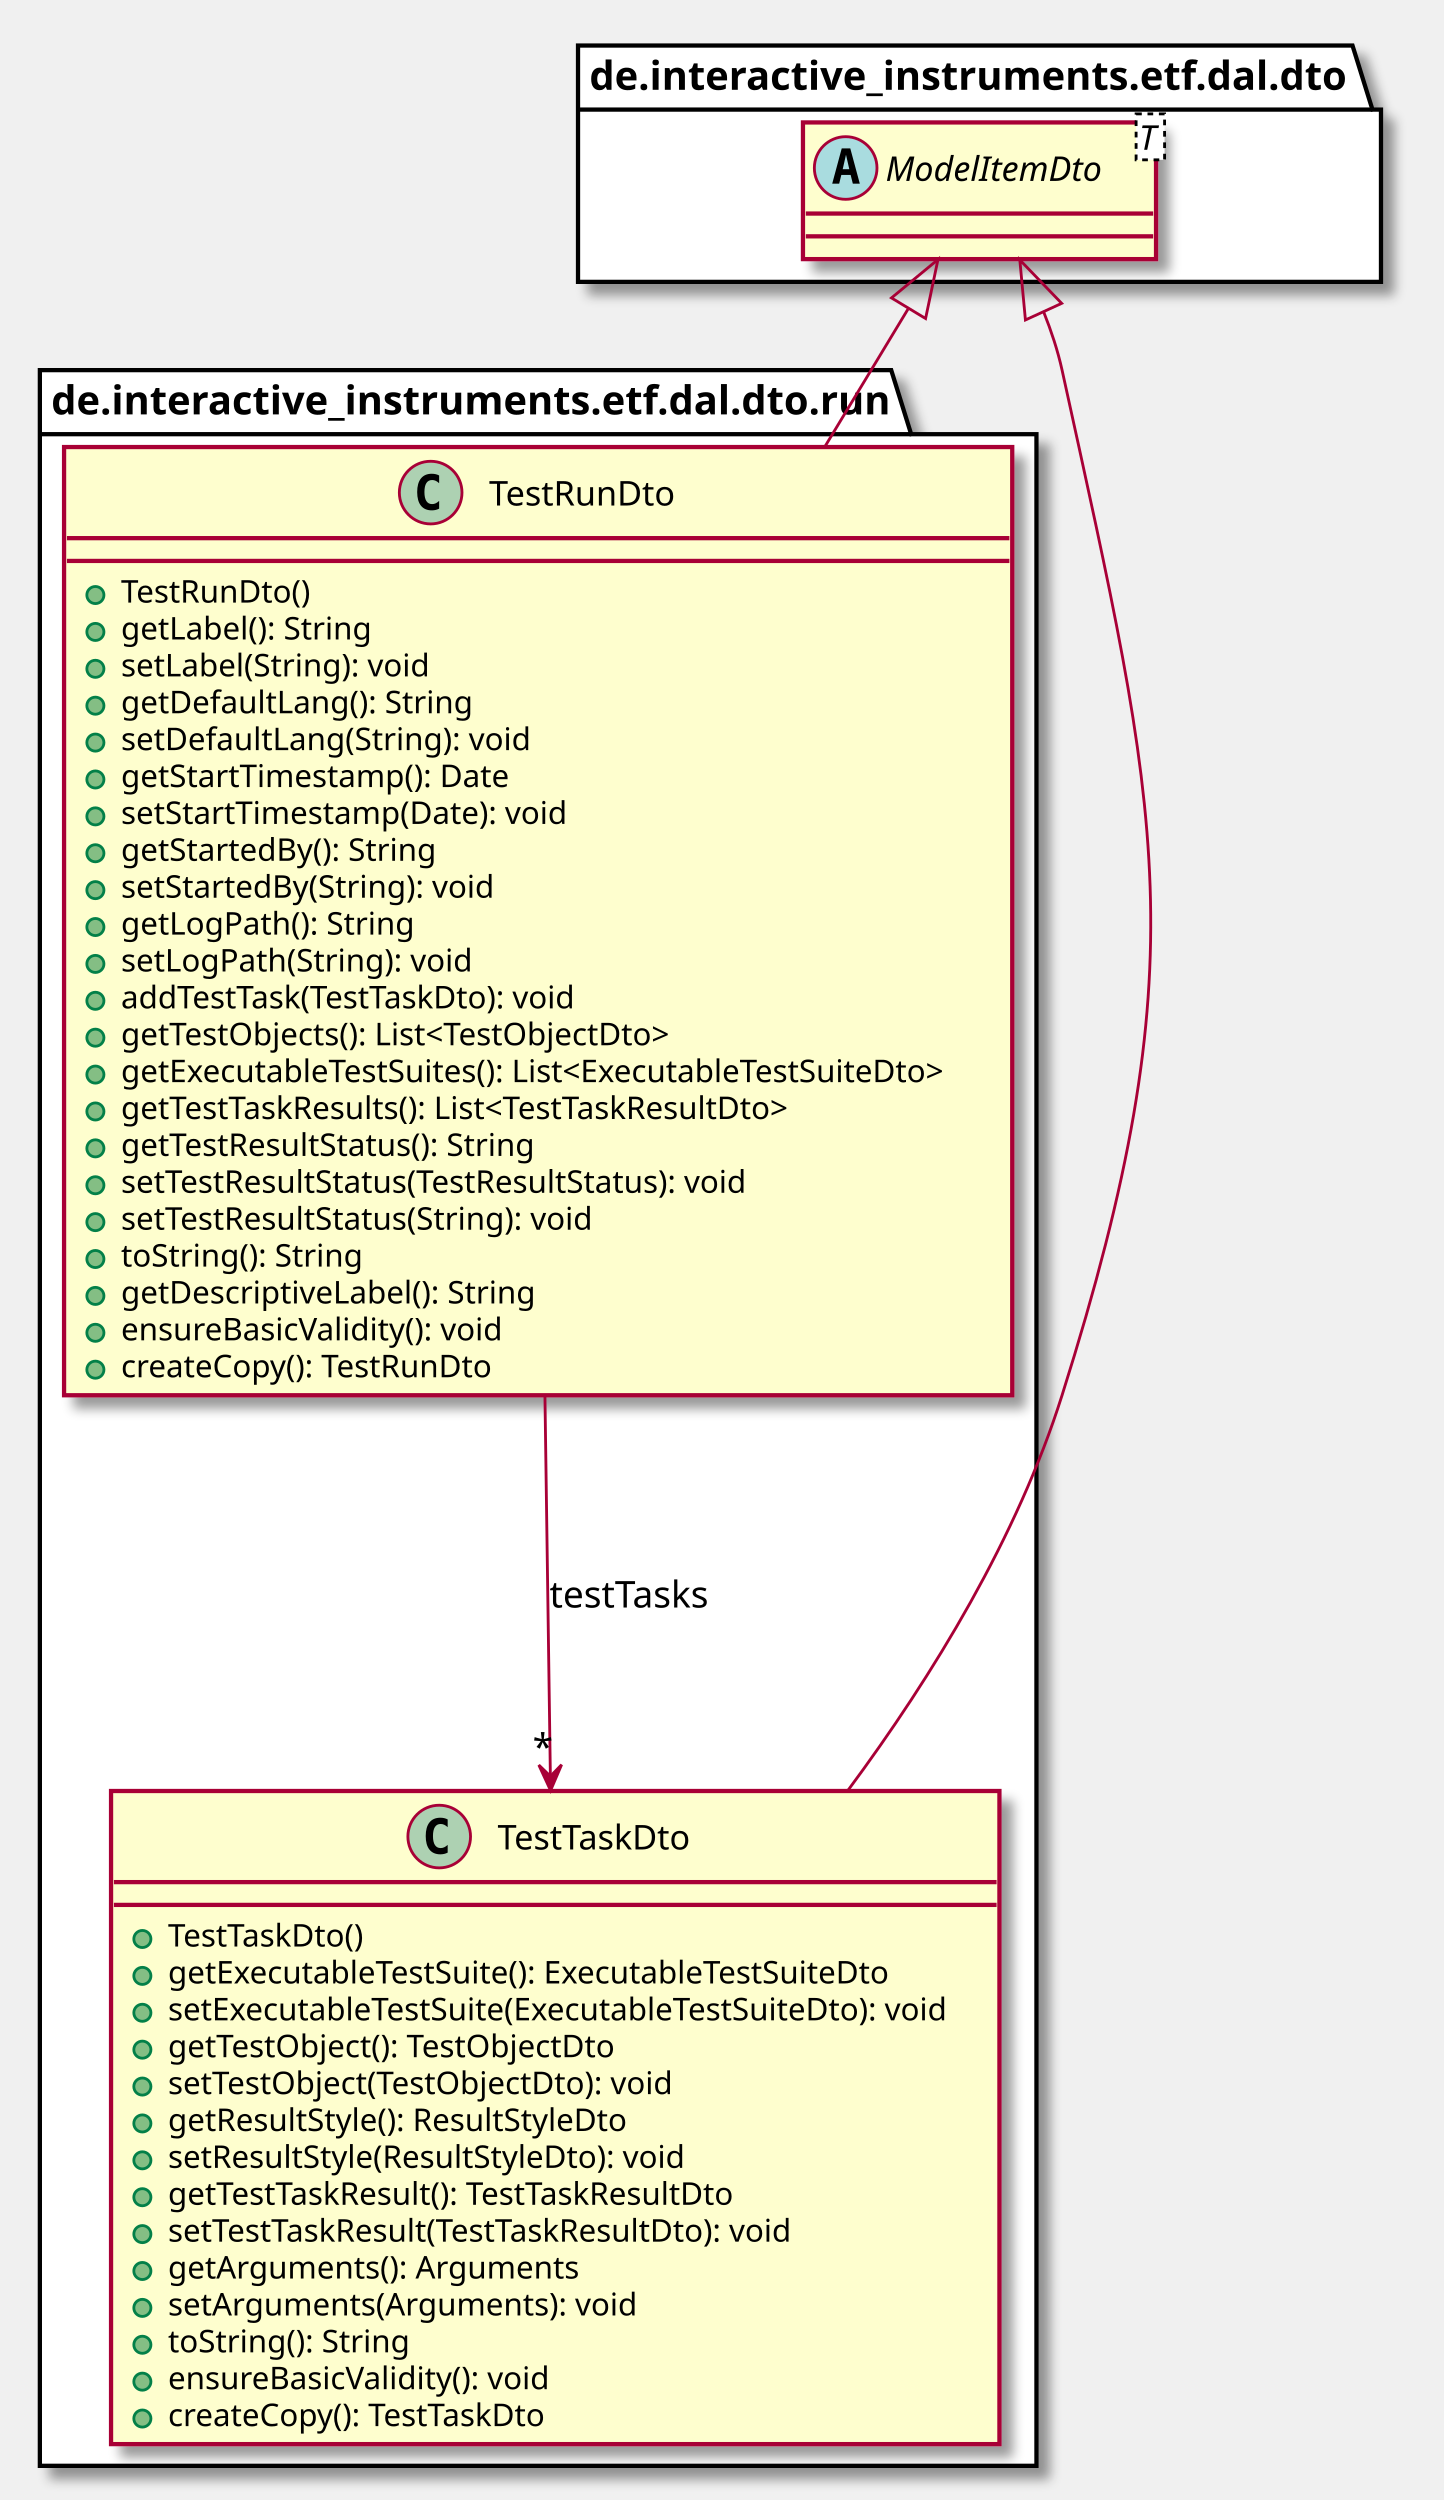
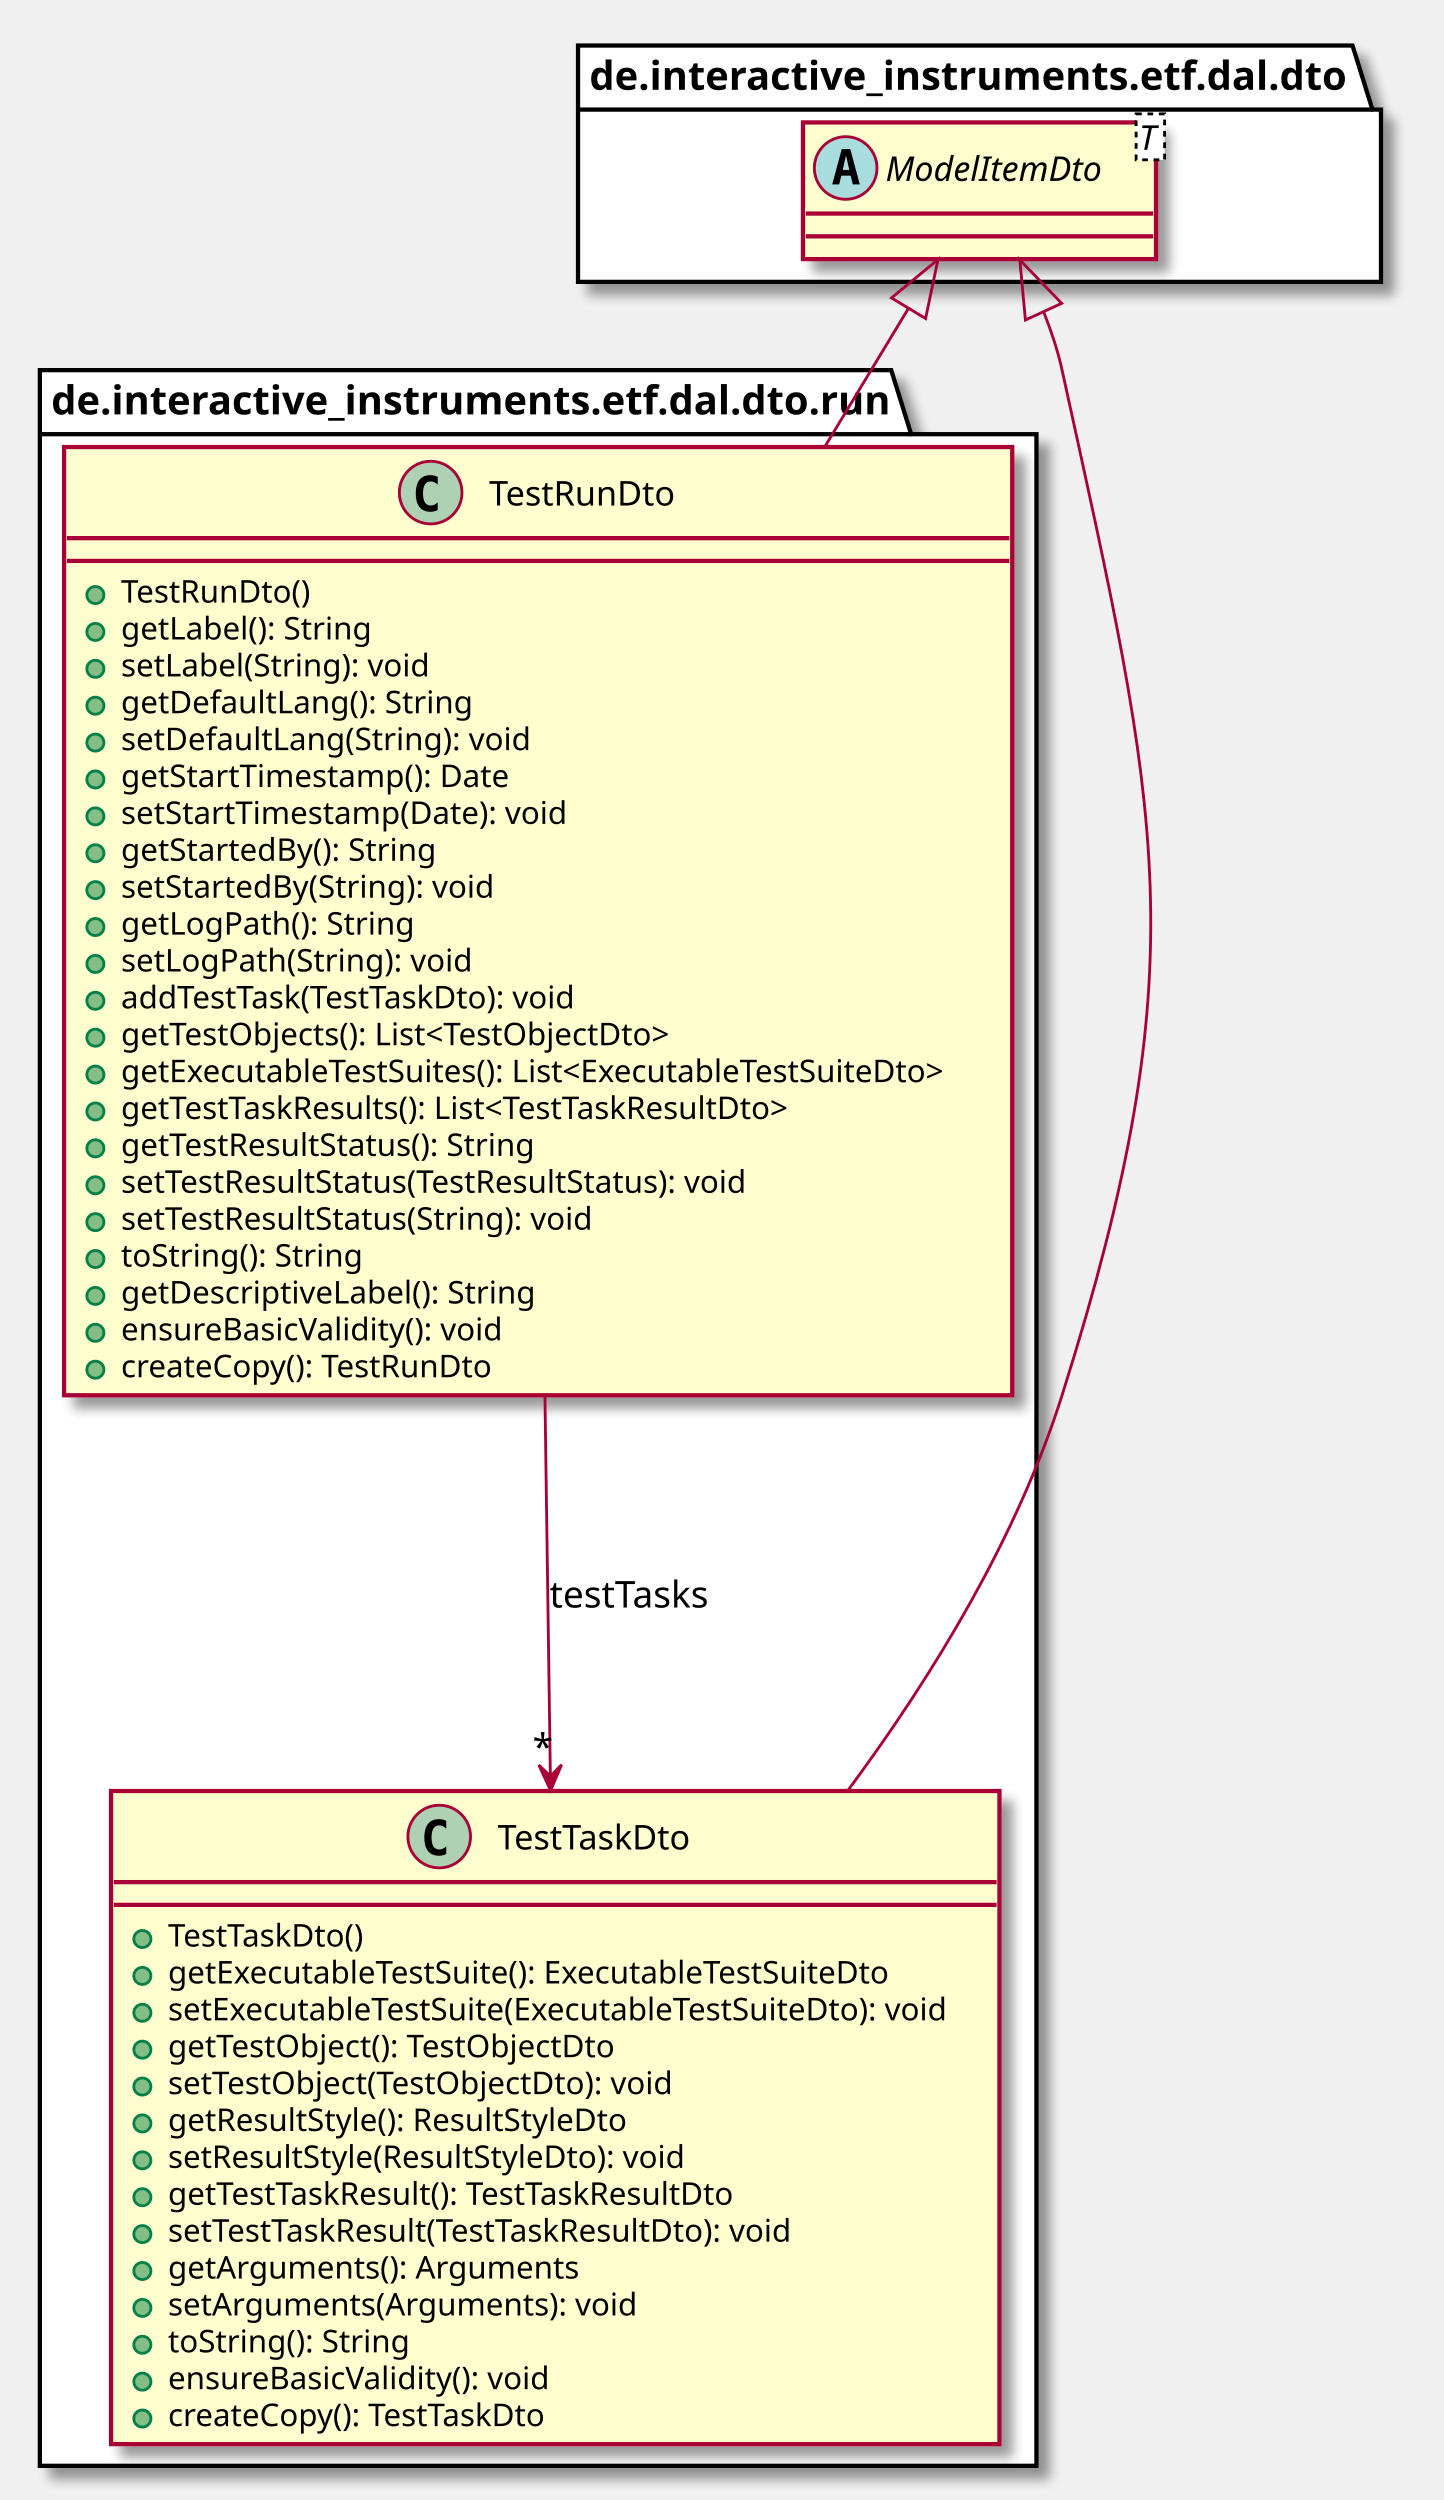
<svg xmlns="http://www.w3.org/2000/svg" xmlns:xlink="http://www.w3.org/1999/xlink" contentScriptType="application/ecmascript" contentStyleType="text/css" height="878px" preserveAspectRatio="none" style="width:507px;height:878px;" version="1.1" viewBox="0 0 507 878" width="507px" zoomAndPan="magnify">
  <defs>
    <filter height="300%" id="f1ujjcjtfkyec0" width="300%" x="-1" y="-1">
      <feGaussianBlur result="blurOut" stdDeviation="2.0" />
      <feColorMatrix in="blurOut" result="blurOut2" type="matrix" values="0 0 0 0 0 0 0 0 0 0 0 0 0 0 0 0 0 0 .4 0" />
      <feOffset dx="4.0" dy="4.0" in="blurOut2" result="blurOut3" />
      <feBlend in="SourceGraphic" in2="blurOut3" mode="normal" />
    </filter>
  </defs>
  <g>
    <polygon fill="#FFFFFF" filter="url(#f1ujjcjtfkyec0)" points="14,130,313,130,320,152.488,364,152.488,364,866,14,866,14,130" style="stroke: #000000; stroke-width: 1.5;" />
    <line style="stroke: #000000; stroke-width: 1.5;" x1="14" x2="320" y1="152.488" y2="152.488" />
    <text fill="#000000" font-family="sans-serif" font-size="14" font-weight="bold" lengthAdjust="spacingAndGlyphs" textLength="293" x="18" y="145.535">de.interactive_instruments.etf.dal.dto.run</text>
    <polygon fill="#FFFFFF" filter="url(#f1ujjcjtfkyec0)" points="203,16,475,16,482,38.488,485,38.488,485,99,203,99,203,16" style="stroke: #000000; stroke-width: 1.5;" />
    <line style="stroke: #000000; stroke-width: 1.5;" x1="203" x2="482" y1="38.488" y2="38.488" />
    <text fill="#000000" font-family="sans-serif" font-size="14" font-weight="bold" lengthAdjust="spacingAndGlyphs" textLength="266" x="207" y="31.535">de.interactive_instruments.etf.dal.dto</text>
    <a target="_top" xlink:actuate="onRequest" xlink:href="TestTaskDto.html" xlink:show="new" xlink:title="TestTaskDto.html" xlink:type="simple">
      <rect fill="#FEFECE" filter="url(#f1ujjcjtfkyec0)" height="229.371" id="de.interactive_instruments.etf.dal.dto.run.TestTaskDto" style="stroke: #A80036; stroke-width: 1.5;" width="312" x="39" y="629" />
      <ellipse cx="154.25" cy="645" fill="#ADD1B2" rx="11" ry="11" style="stroke: #A80036; stroke-width: 1.0;" />
-       <path d="M157.223,650.643 Q156.642,650.942 156.003,651.091 Q155.364,651.241 154.658,651.241 Q152.151,651.241 150.832,649.589 Q149.512,647.937 149.512,644.816 Q149.512,641.687 150.832,640.035 Q152.151,638.383 154.658,638.383 Q155.364,638.383 156.011,638.532 Q156.659,638.682 157.223,638.981 L157.223,641.703 Q156.592,641.122 155.999,640.852 Q155.405,640.582 154.774,640.582 Q153.43,640.582 152.745,641.649 Q152.06,642.716 152.06,644.816 Q152.06,646.908 152.745,647.974 Q153.43,649.041 154.774,649.041 Q155.405,649.041 155.999,648.771 Q156.592,648.501 157.223,647.92 Z " />
+       <path d="M156.723,651.143 Q156.142,651.442 155.503,651.591 Q154.864,651.741 154.158,651.741 Q151.651,651.741 150.332,650.089 Q149.012,648.437 149.012,645.316 Q149.012,642.187 150.332,640.535 Q151.651,638.883 154.158,638.883 Q154.864,638.883 155.511,639.032 Q156.159,639.182 156.723,639.481 L156.723,642.203 Q156.092,641.622 155.499,641.352 Q154.905,641.082 154.274,641.082 Q152.93,641.082 152.245,642.149 Q151.56,643.216 151.56,645.316 Q151.56,647.408 152.245,648.474 Q152.93,649.541 154.274,649.541 Q154.905,649.541 155.499,649.271 Q156.092,649.001 156.723,648.42 Z " />
      <text fill="#000000" font-family="sans-serif" font-size="12" lengthAdjust="spacingAndGlyphs" textLength="73" x="174.75" y="649.535">TestTaskDto</text>
      <line style="stroke: #A80036; stroke-width: 1.5;" x1="40" x2="350" y1="661" y2="661" />
      <line style="stroke: #A80036; stroke-width: 1.5;" x1="40" x2="350" y1="669" y2="669" />
      <ellipse cx="50" cy="680.977" fill="#84BE84" rx="3" ry="3" style="stroke: #038048; stroke-width: 1.0;" />
      <text fill="#000000" font-family="sans-serif" font-size="11" lengthAdjust="spacingAndGlyphs" textLength="75" x="59" y="683.635">TestTaskDto()</text>
      <ellipse cx="50" cy="693.933" fill="#84BE84" rx="3" ry="3" style="stroke: #038048; stroke-width: 1.0;" />
      <text fill="#000000" font-family="sans-serif" font-size="11" lengthAdjust="spacingAndGlyphs" textLength="264" x="59" y="696.59">getExecutableTestSuite(): ExecutableTestSuiteDto</text>
      <ellipse cx="50" cy="706.888" fill="#84BE84" rx="3" ry="3" style="stroke: #038048; stroke-width: 1.0;" />
      <text fill="#000000" font-family="sans-serif" font-size="11" lengthAdjust="spacingAndGlyphs" textLength="286" x="59" y="709.545">setExecutableTestSuite(ExecutableTestSuiteDto): void</text>
      <ellipse cx="50" cy="719.843" fill="#84BE84" rx="3" ry="3" style="stroke: #038048; stroke-width: 1.0;" />
      <text fill="#000000" font-family="sans-serif" font-size="11" lengthAdjust="spacingAndGlyphs" textLength="166" x="59" y="722.5">getTestObject(): TestObjectDto</text>
      <ellipse cx="50" cy="732.798" fill="#84BE84" rx="3" ry="3" style="stroke: #038048; stroke-width: 1.0;" />
      <text fill="#000000" font-family="sans-serif" font-size="11" lengthAdjust="spacingAndGlyphs" textLength="188" x="59" y="735.455">setTestObject(TestObjectDto): void</text>
      <ellipse cx="50" cy="745.753" fill="#84BE84" rx="3" ry="3" style="stroke: #038048; stroke-width: 1.0;" />
      <text fill="#000000" font-family="sans-serif" font-size="11" lengthAdjust="spacingAndGlyphs" textLength="166" x="59" y="748.41">getResultStyle(): ResultStyleDto</text>
      <ellipse cx="50" cy="758.708" fill="#84BE84" rx="3" ry="3" style="stroke: #038048; stroke-width: 1.0;" />
      <text fill="#000000" font-family="sans-serif" font-size="11" lengthAdjust="spacingAndGlyphs" textLength="188" x="59" y="761.365">setResultStyle(ResultStyleDto): void</text>
      <ellipse cx="50" cy="771.663" fill="#84BE84" rx="3" ry="3" style="stroke: #038048; stroke-width: 1.0;" />
      <text fill="#000000" font-family="sans-serif" font-size="11" lengthAdjust="spacingAndGlyphs" textLength="212" x="59" y="774.32">getTestTaskResult(): TestTaskResultDto</text>
      <ellipse cx="50" cy="784.618" fill="#84BE84" rx="3" ry="3" style="stroke: #038048; stroke-width: 1.0;" />
      <text fill="#000000" font-family="sans-serif" font-size="11" lengthAdjust="spacingAndGlyphs" textLength="234" x="59" y="787.275">setTestTaskResult(TestTaskResultDto): void</text>
      <ellipse cx="50" cy="797.573" fill="#84BE84" rx="3" ry="3" style="stroke: #038048; stroke-width: 1.0;" />
      <text fill="#000000" font-family="sans-serif" font-size="11" lengthAdjust="spacingAndGlyphs" textLength="151" x="59" y="800.231">getArguments(): Arguments</text>
      <ellipse cx="50" cy="810.528" fill="#84BE84" rx="3" ry="3" style="stroke: #038048; stroke-width: 1.0;" />
      <text fill="#000000" font-family="sans-serif" font-size="11" lengthAdjust="spacingAndGlyphs" textLength="173" x="59" y="813.186">setArguments(Arguments): void</text>
      <ellipse cx="50" cy="823.483" fill="#84BE84" rx="3" ry="3" style="stroke: #038048; stroke-width: 1.0;" />
      <text fill="#000000" font-family="sans-serif" font-size="11" lengthAdjust="spacingAndGlyphs" textLength="89" x="59" y="826.141">toString(): String</text>
      <ellipse cx="50" cy="836.438" fill="#84BE84" rx="3" ry="3" style="stroke: #038048; stroke-width: 1.0;" />
      <text fill="#000000" font-family="sans-serif" font-size="11" lengthAdjust="spacingAndGlyphs" textLength="140" x="59" y="839.096">ensureBasicValidity(): void</text>
      <ellipse cx="50" cy="849.394" fill="#84BE84" rx="3" ry="3" style="stroke: #038048; stroke-width: 1.0;" />
      <text fill="#000000" font-family="sans-serif" font-size="11" lengthAdjust="spacingAndGlyphs" textLength="142" x="59" y="852.051">createCopy(): TestTaskDto</text>
    </a>
    <a target="_top" xlink:actuate="onRequest" xlink:href="TestRunDto.html" xlink:show="new" xlink:title="TestRunDto.html" xlink:type="simple">
      <rect fill="#FEFECE" filter="url(#f1ujjcjtfkyec0)" height="333.012" id="de.interactive_instruments.etf.dal.dto.run.TestRunDto" style="stroke: #A80036; stroke-width: 1.5;" width="333" x="22.5" y="157" />
      <ellipse cx="151.25" cy="173" fill="#ADD1B2" rx="11" ry="11" style="stroke: #A80036; stroke-width: 1.0;" />
-       <path d="M154.223,178.643 Q153.642,178.942 153.003,179.091 Q152.364,179.241 151.658,179.241 Q149.151,179.241 147.832,177.589 Q146.512,175.937 146.512,172.816 Q146.512,169.686 147.832,168.035 Q149.151,166.383 151.658,166.383 Q152.364,166.383 153.011,166.532 Q153.659,166.682 154.223,166.981 L154.223,169.703 Q153.592,169.122 152.999,168.852 Q152.405,168.583 151.774,168.583 Q150.43,168.583 149.745,169.649 Q149.06,170.716 149.06,172.816 Q149.06,174.908 149.745,175.974 Q150.43,177.041 151.774,177.041 Q152.405,177.041 152.999,176.771 Q153.592,176.501 154.223,175.92 Z " />
+       <path d="M153.723,179.143 Q153.142,179.442 152.503,179.591 Q151.864,179.741 151.158,179.741 Q148.651,179.741 147.332,178.089 Q146.012,176.437 146.012,173.316 Q146.012,170.186 147.332,168.535 Q148.651,166.883 151.158,166.883 Q151.864,166.883 152.511,167.032 Q153.159,167.182 153.723,167.481 L153.723,170.203 Q153.092,169.622 152.499,169.352 Q151.905,169.083 151.274,169.083 Q149.93,169.083 149.245,170.149 Q148.56,171.216 148.56,173.316 Q148.56,175.408 149.245,176.474 Q149.93,177.541 151.274,177.541 Q151.905,177.541 152.499,177.271 Q153.092,177.001 153.723,176.42 Z " />
      <text fill="#000000" font-family="sans-serif" font-size="12" lengthAdjust="spacingAndGlyphs" textLength="67" x="171.75" y="177.535">TestRunDto</text>
      <line style="stroke: #A80036; stroke-width: 1.5;" x1="23.5" x2="354.5" y1="189" y2="189" />
      <line style="stroke: #A80036; stroke-width: 1.5;" x1="23.5" x2="354.5" y1="197" y2="197" />
      <ellipse cx="33.5" cy="208.977" fill="#84BE84" rx="3" ry="3" style="stroke: #038048; stroke-width: 1.0;" />
      <text fill="#000000" font-family="sans-serif" font-size="11" lengthAdjust="spacingAndGlyphs" textLength="71" x="42.5" y="211.635">TestRunDto()</text>
      <ellipse cx="33.5" cy="221.933" fill="#84BE84" rx="3" ry="3" style="stroke: #038048; stroke-width: 1.0;" />
      <text fill="#000000" font-family="sans-serif" font-size="11" lengthAdjust="spacingAndGlyphs" textLength="91" x="42.5" y="224.59">getLabel(): String</text>
      <ellipse cx="33.5" cy="234.888" fill="#84BE84" rx="3" ry="3" style="stroke: #038048; stroke-width: 1.0;" />
      <text fill="#000000" font-family="sans-serif" font-size="11" lengthAdjust="spacingAndGlyphs" textLength="113" x="42.5" y="237.545">setLabel(String): void</text>
      <ellipse cx="33.5" cy="247.843" fill="#84BE84" rx="3" ry="3" style="stroke: #038048; stroke-width: 1.0;" />
      <text fill="#000000" font-family="sans-serif" font-size="11" lengthAdjust="spacingAndGlyphs" textLength="127" x="42.5" y="250.5">getDefaultLang(): String</text>
      <ellipse cx="33.5" cy="260.798" fill="#84BE84" rx="3" ry="3" style="stroke: #038048; stroke-width: 1.0;" />
      <text fill="#000000" font-family="sans-serif" font-size="11" lengthAdjust="spacingAndGlyphs" textLength="149" x="42.5" y="263.455">setDefaultLang(String): void</text>
      <ellipse cx="33.5" cy="273.753" fill="#84BE84" rx="3" ry="3" style="stroke: #038048; stroke-width: 1.0;" />
      <text fill="#000000" font-family="sans-serif" font-size="11" lengthAdjust="spacingAndGlyphs" textLength="139" x="42.5" y="276.41">getStartTimestamp(): Date</text>
      <ellipse cx="33.5" cy="286.708" fill="#84BE84" rx="3" ry="3" style="stroke: #038048; stroke-width: 1.0;" />
      <text fill="#000000" font-family="sans-serif" font-size="11" lengthAdjust="spacingAndGlyphs" textLength="161" x="42.5" y="289.365">setStartTimestamp(Date): void</text>
      <ellipse cx="33.5" cy="299.663" fill="#84BE84" rx="3" ry="3" style="stroke: #038048; stroke-width: 1.0;" />
      <text fill="#000000" font-family="sans-serif" font-size="11" lengthAdjust="spacingAndGlyphs" textLength="113" x="42.5" y="302.32">getStartedBy(): String</text>
      <ellipse cx="33.5" cy="312.618" fill="#84BE84" rx="3" ry="3" style="stroke: #038048; stroke-width: 1.0;" />
      <text fill="#000000" font-family="sans-serif" font-size="11" lengthAdjust="spacingAndGlyphs" textLength="135" x="42.5" y="315.275">setStartedBy(String): void</text>
      <ellipse cx="33.5" cy="325.573" fill="#84BE84" rx="3" ry="3" style="stroke: #038048; stroke-width: 1.0;" />
      <text fill="#000000" font-family="sans-serif" font-size="11" lengthAdjust="spacingAndGlyphs" textLength="106" x="42.5" y="328.231">getLogPath(): String</text>
      <ellipse cx="33.5" cy="338.528" fill="#84BE84" rx="3" ry="3" style="stroke: #038048; stroke-width: 1.0;" />
      <text fill="#000000" font-family="sans-serif" font-size="11" lengthAdjust="spacingAndGlyphs" textLength="128" x="42.5" y="341.185">setLogPath(String): void</text>
      <ellipse cx="33.5" cy="351.483" fill="#84BE84" rx="3" ry="3" style="stroke: #038048; stroke-width: 1.0;" />
      <text fill="#000000" font-family="sans-serif" font-size="11" lengthAdjust="spacingAndGlyphs" textLength="172" x="42.5" y="354.141">addTestTask(TestTaskDto): void</text>
      <ellipse cx="33.5" cy="364.438" fill="#84BE84" rx="3" ry="3" style="stroke: #038048; stroke-width: 1.0;" />
      <text fill="#000000" font-family="sans-serif" font-size="11" lengthAdjust="spacingAndGlyphs" textLength="209" x="42.5" y="367.096">getTestObjects(): List&lt;TestObjectDto&gt;</text>
      <ellipse cx="33.5" cy="377.394" fill="#84BE84" rx="3" ry="3" style="stroke: #038048; stroke-width: 1.0;" />
      <text fill="#000000" font-family="sans-serif" font-size="11" lengthAdjust="spacingAndGlyphs" textLength="307" x="42.5" y="380.051">getExecutableTestSuites(): List&lt;ExecutableTestSuiteDto&gt;</text>
      <ellipse cx="33.5" cy="390.349" fill="#84BE84" rx="3" ry="3" style="stroke: #038048; stroke-width: 1.0;" />
      <text fill="#000000" font-family="sans-serif" font-size="11" lengthAdjust="spacingAndGlyphs" textLength="255" x="42.5" y="393.006">getTestTaskResults(): List&lt;TestTaskResultDto&gt;</text>
      <ellipse cx="33.5" cy="403.304" fill="#84BE84" rx="3" ry="3" style="stroke: #038048; stroke-width: 1.0;" />
      <text fill="#000000" font-family="sans-serif" font-size="11" lengthAdjust="spacingAndGlyphs" textLength="152" x="42.5" y="405.961">getTestResultStatus(): String</text>
      <ellipse cx="33.5" cy="416.259" fill="#84BE84" rx="3" ry="3" style="stroke: #038048; stroke-width: 1.0;" />
      <text fill="#000000" font-family="sans-serif" font-size="11" lengthAdjust="spacingAndGlyphs" textLength="231" x="42.5" y="418.916">setTestResultStatus(TestResultStatus): void</text>
      <ellipse cx="33.5" cy="429.214" fill="#84BE84" rx="3" ry="3" style="stroke: #038048; stroke-width: 1.0;" />
      <text fill="#000000" font-family="sans-serif" font-size="11" lengthAdjust="spacingAndGlyphs" textLength="174" x="42.5" y="431.871">setTestResultStatus(String): void</text>
      <ellipse cx="33.5" cy="442.169" fill="#84BE84" rx="3" ry="3" style="stroke: #038048; stroke-width: 1.0;" />
      <text fill="#000000" font-family="sans-serif" font-size="11" lengthAdjust="spacingAndGlyphs" textLength="89" x="42.5" y="444.826">toString(): String</text>
      <ellipse cx="33.5" cy="455.124" fill="#84BE84" rx="3" ry="3" style="stroke: #038048; stroke-width: 1.0;" />
      <text fill="#000000" font-family="sans-serif" font-size="11" lengthAdjust="spacingAndGlyphs" textLength="151" x="42.5" y="457.781">getDescriptiveLabel(): String</text>
      <ellipse cx="33.5" cy="468.079" fill="#84BE84" rx="3" ry="3" style="stroke: #038048; stroke-width: 1.0;" />
      <text fill="#000000" font-family="sans-serif" font-size="11" lengthAdjust="spacingAndGlyphs" textLength="140" x="42.5" y="470.736">ensureBasicValidity(): void</text>
      <ellipse cx="33.5" cy="481.034" fill="#84BE84" rx="3" ry="3" style="stroke: #038048; stroke-width: 1.0;" />
      <text fill="#000000" font-family="sans-serif" font-size="11" lengthAdjust="spacingAndGlyphs" textLength="138" x="42.5" y="483.691">createCopy(): TestRunDto</text>
    </a>
    <rect fill="#FEFECE" filter="url(#f1ujjcjtfkyec0)" height="48" id="de.interactive_instruments.etf.dal.dto.ModelItemDto" style="stroke: #A80036; stroke-width: 1.5;" width="124" x="282" y="43" />
    <ellipse cx="297" cy="59" fill="#A9DCDF" rx="11" ry="11" style="stroke: #A80036; stroke-width: 1.0;" />
-     <path d="M297.113,54.348 L295.959,59.42 L298.275,59.42 Z M295.619,52.107 L298.616,52.107 L301.961,64.5 L299.512,64.5 L298.748,61.437 L295.47,61.437 L294.723,64.5 L292.274,64.5 Z " />
+     <path d="M297.113,54.598 L295.959,59.67 L298.275,59.67 Z M295.619,52.357 L298.616,52.357 L301.961,64.75 L299.512,64.75 L298.748,61.687 L295.47,61.687 L294.723,64.75 L292.274,64.75 Z " />
    <text fill="#000000" font-family="sans-serif" font-size="12" font-style="italic" lengthAdjust="spacingAndGlyphs" textLength="80" x="311" y="63.535">ModelItemDto</text>
    <rect fill="#FFFFFF" height="16.133" style="stroke: #000000; stroke-width: 1.0; stroke-dasharray: 2.0,2.0;" width="10" x="399" y="40" />
    <text fill="#000000" font-family="sans-serif" font-size="12" font-style="italic" lengthAdjust="spacingAndGlyphs" textLength="8" x="400" y="52.602">T</text>
    <line style="stroke: #A80036; stroke-width: 1.5;" x1="283" x2="405" y1="75" y2="75" />
    <line style="stroke: #A80036; stroke-width: 1.5;" x1="283" x2="405" y1="83" y2="83" />
    <path d="M366.541,109.559 C369.208,116.24 371.508,123.191 373,130 C407.245,286.292 421.213,337.437 373,490 C357.322,539.61 328.07,587.93 297.745,628.848 " fill="none" id="de.interactive_instruments.etf.dal.dto.ModelItemDto-de.interactive_instruments.etf.dal.dto.run.TestTaskDto" style="stroke: #A80036; stroke-width: 1.0;" />
    <polygon fill="none" points="360.129,112.369,358.158,91.271,372.855,106.535,360.129,112.369" style="stroke: #A80036; stroke-width: 1.0;" />
    <path d="M318.903,108.531 C310.41,122.586 300.338,139.254 289.615,156.998 " fill="none" id="de.interactive_instruments.etf.dal.dto.ModelItemDto-de.interactive_instruments.etf.dal.dto.run.TestRunDto" style="stroke: #A80036; stroke-width: 1.0;" />
    <polygon fill="none" points="313.083,104.628,329.418,91.131,325.065,111.869,313.083,104.628" style="stroke: #A80036; stroke-width: 1.0;" />
    <path d="M191.38,490.098 C192.018,534.775 192.696,582.191 193.29,623.775 " fill="none" id="de.interactive_instruments.etf.dal.dto.run.TestRunDto-de.interactive_instruments.etf.dal.dto.run.TestTaskDto" style="stroke: #A80036; stroke-width: 1.0;" />
    <polygon fill="#A80036" points="193.362,628.817,197.232,619.76,193.29,623.817,189.233,619.875,193.362,628.817" style="stroke: #A80036; stroke-width: 1.0;" />
    <text fill="#000000" font-family="sans-serif" font-size="13" lengthAdjust="spacingAndGlyphs" textLength="61" x="193" y="564.568">testTasks</text>
    <text fill="#000000" font-family="sans-serif" font-size="13" lengthAdjust="spacingAndGlyphs" textLength="6" x="187.05" y="618.174">*</text>
  </g>
</svg>
